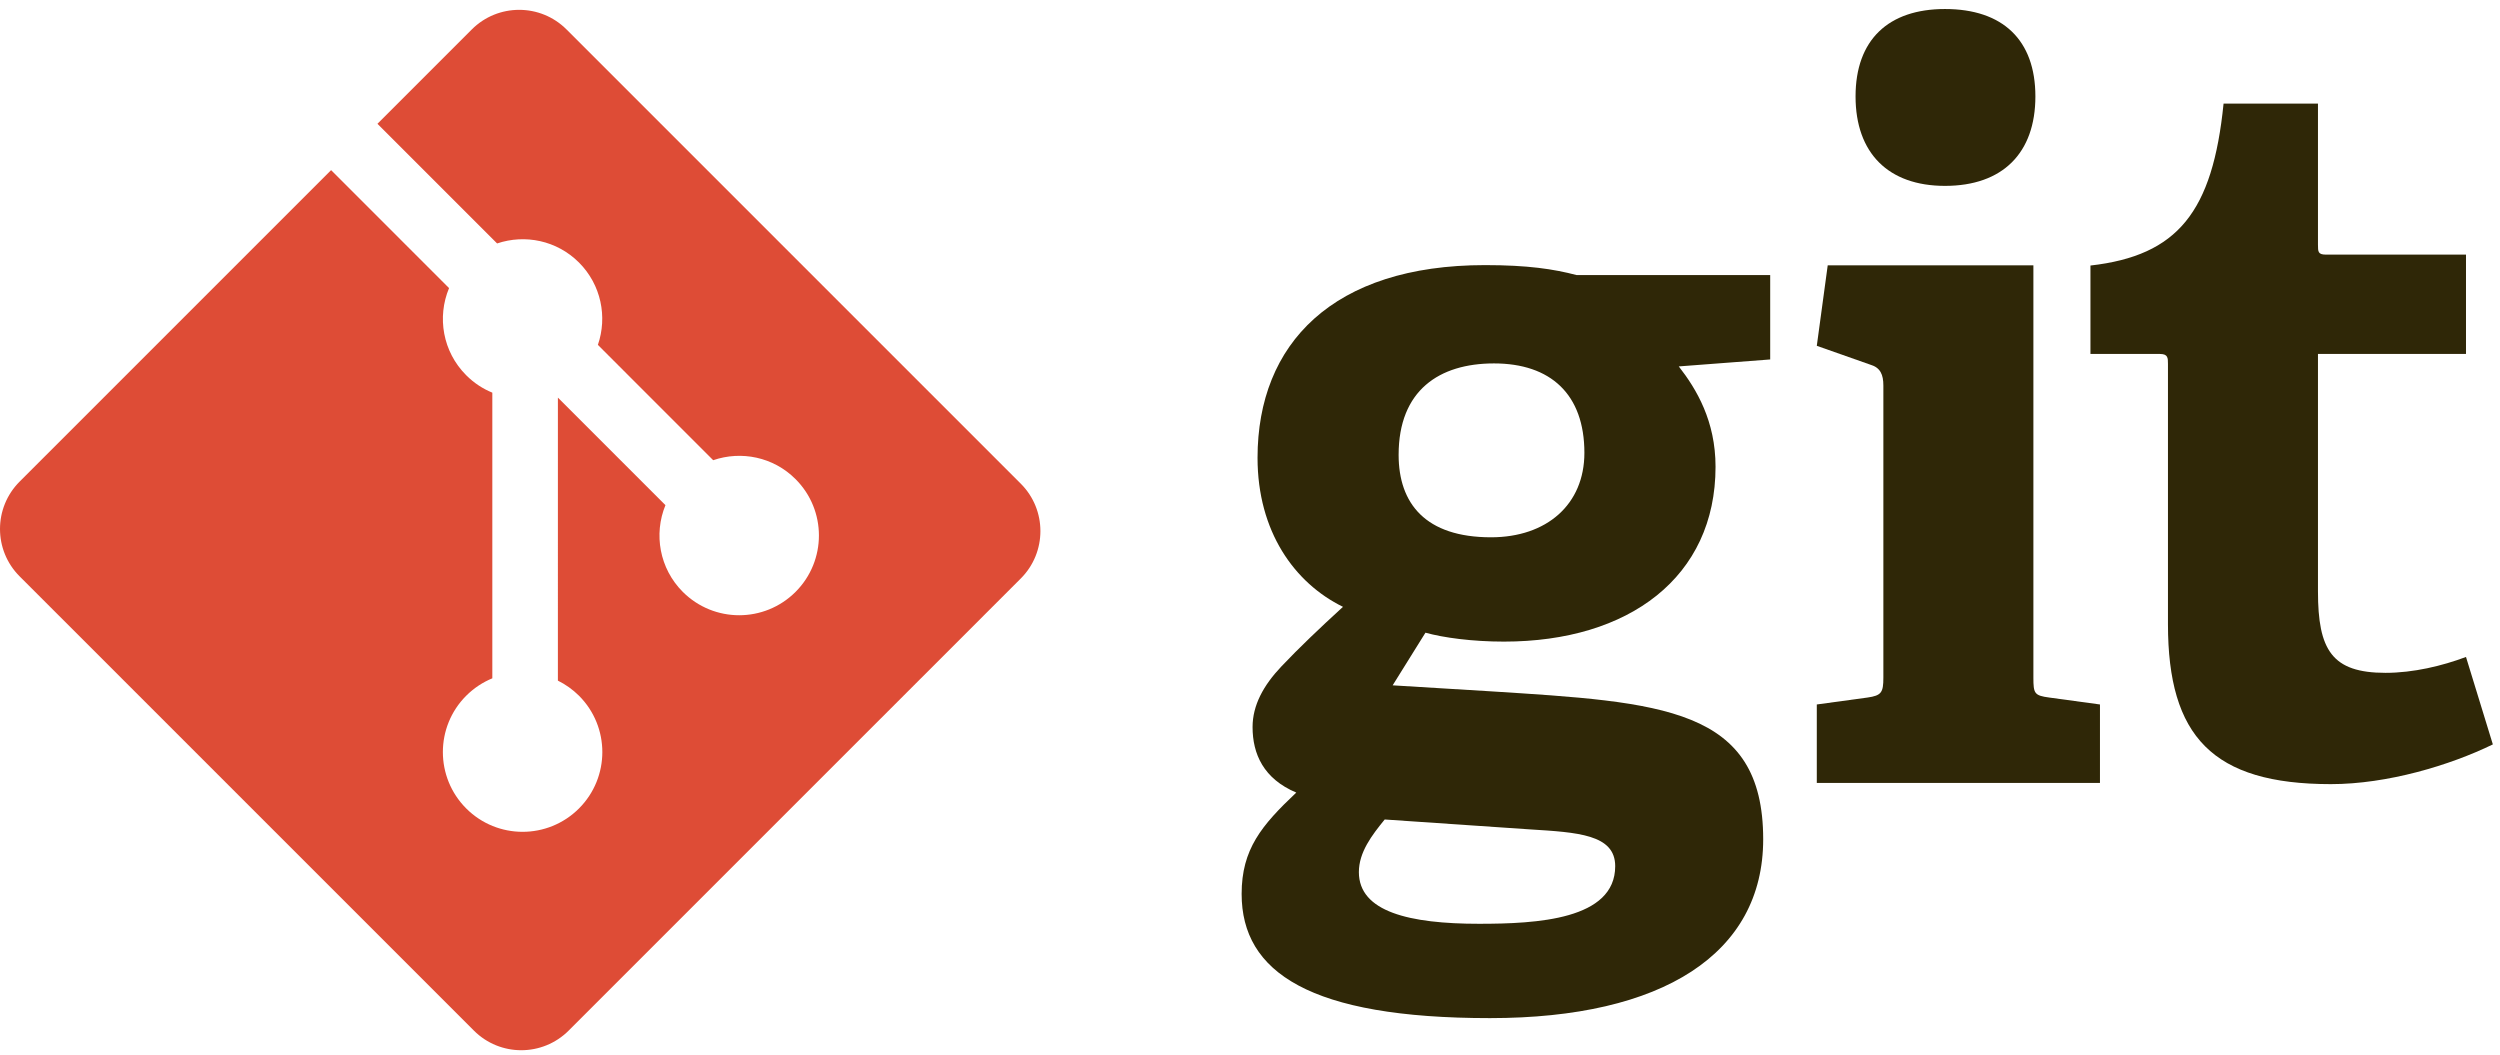
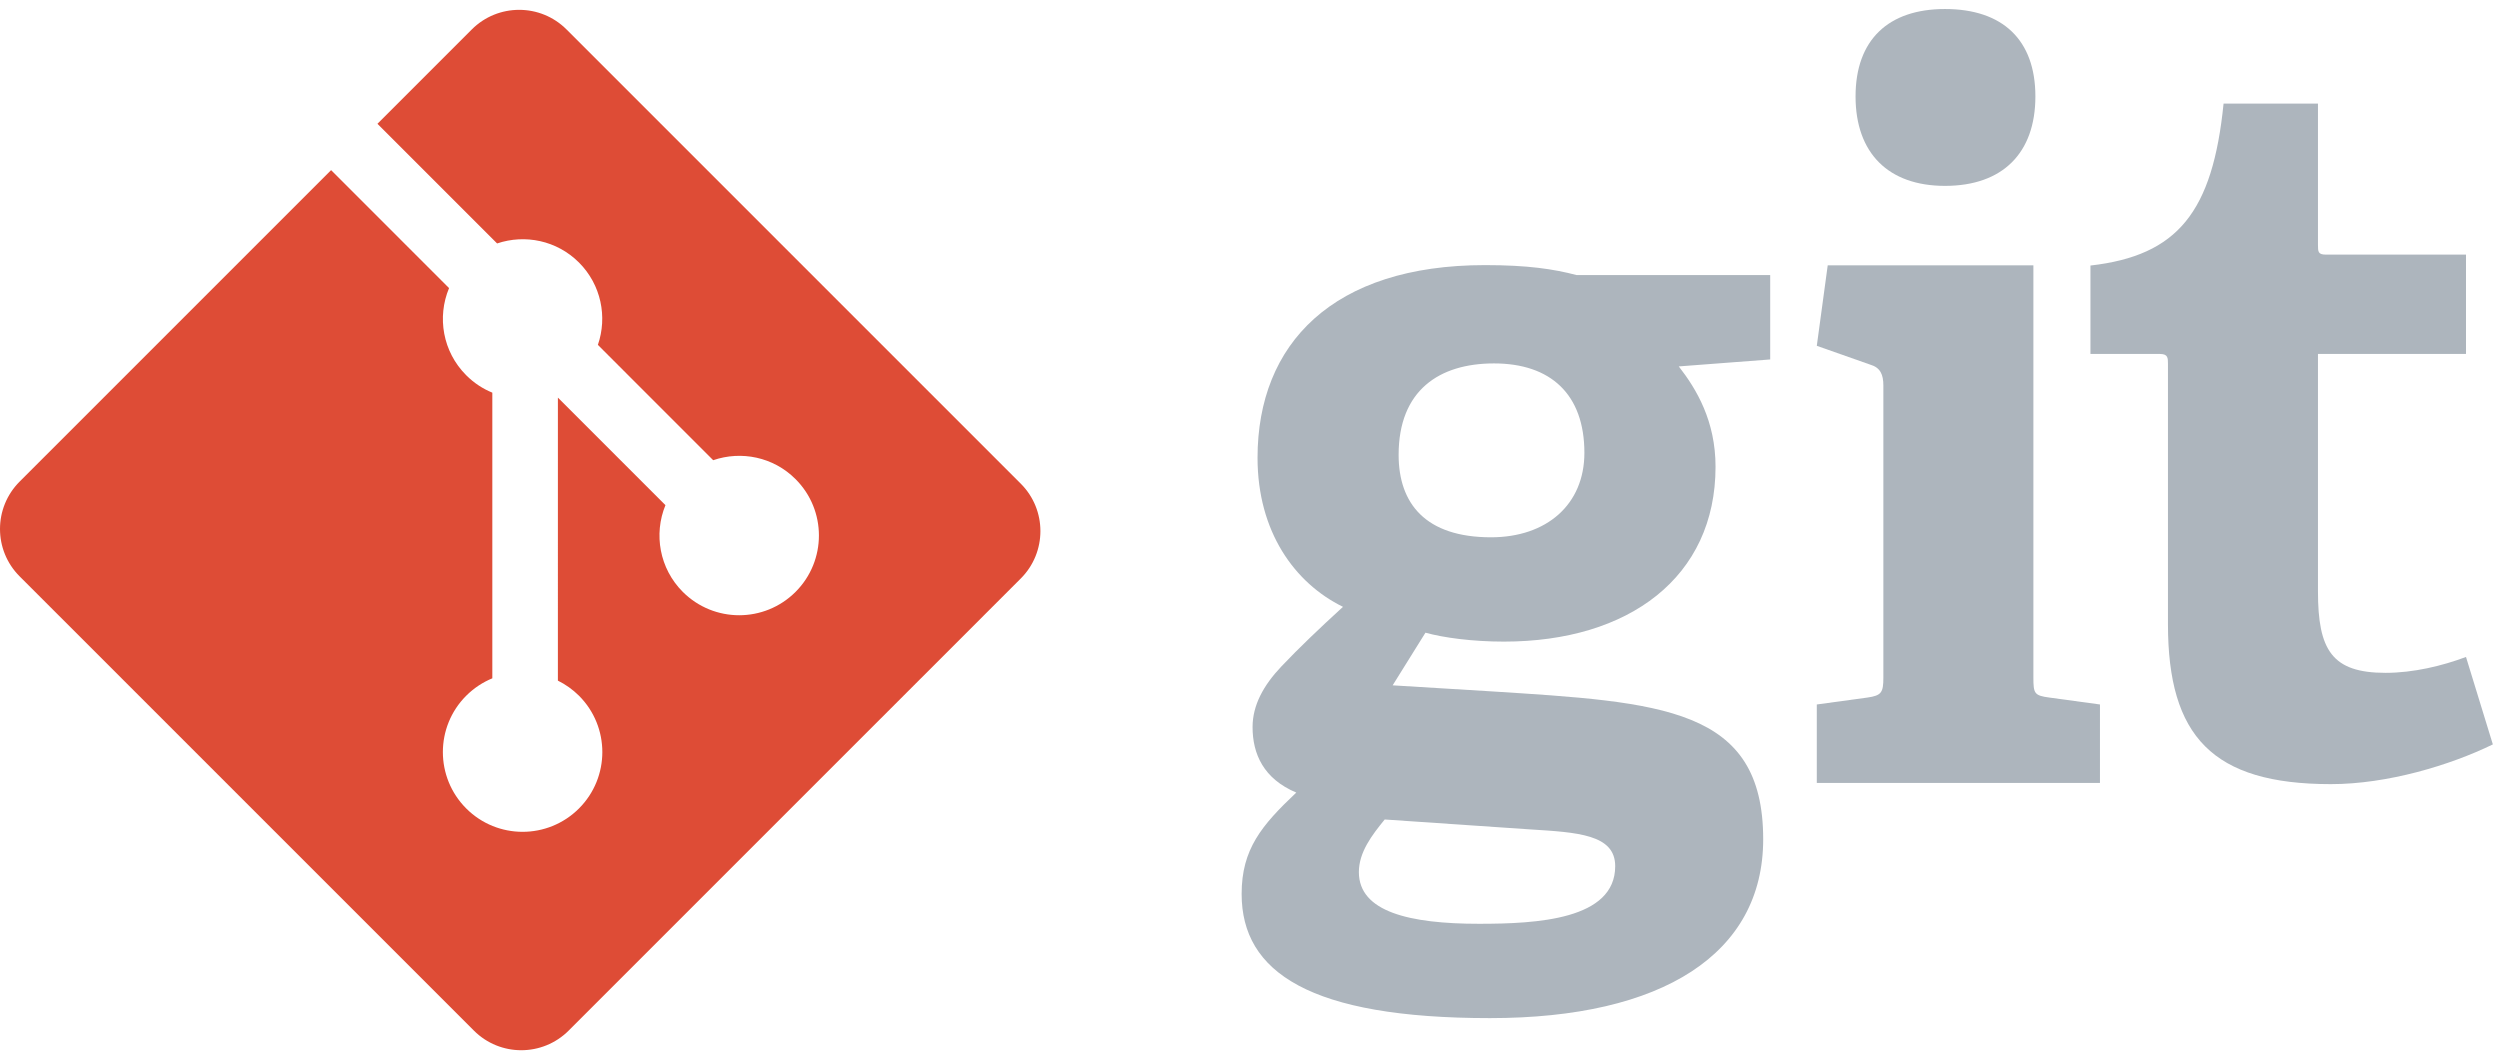
<svg xmlns="http://www.w3.org/2000/svg" width="256px" height="108px" viewBox="0 0 256 108" version="1.1" preserveAspectRatio="xMidYMid">
  <g>
-     <path d="M152.984,37.214 C147.387,37.214 143.219,39.962 143.219,46.576 C143.219,51.559 145.966,55.019 152.682,55.019 C158.375,55.019 162.242,51.664 162.242,46.37 C162.242,40.37 158.782,37.214 152.984,37.214 L152.984,37.214 L152.984,37.214 Z M141.794,83.915 C140.469,85.54 139.149,87.268 139.149,89.305 C139.149,93.372 144.335,94.596 151.458,94.596 C157.359,94.596 165.397,94.182 165.397,88.696 C165.397,85.435 161.53,85.234 156.644,84.928 L141.794,83.915 L141.794,83.915 Z M171.907,37.521 C173.735,39.861 175.671,43.118 175.671,47.797 C175.671,59.089 166.82,65.701 154.004,65.701 C150.745,65.701 147.795,65.295 145.966,64.787 L142.607,70.178 L152.576,70.787 C170.178,71.909 180.551,72.419 180.551,85.944 C180.551,97.646 170.279,104.255 152.576,104.255 C134.163,104.255 127.143,99.576 127.143,91.539 C127.143,86.961 129.178,84.524 132.739,81.161 C129.381,79.742 128.263,77.2 128.263,74.452 C128.263,72.212 129.381,70.178 131.215,68.243 C133.045,66.313 135.079,64.378 137.521,62.14 C132.537,59.698 128.772,54.408 128.772,46.878 C128.772,35.181 136.504,27.147 152.066,27.147 C156.442,27.147 159.088,27.549 161.428,28.164 L181.268,28.164 L181.268,36.808 L171.907,37.521 L171.907,37.521 Z" fill="#2F2707" />
-     <path d="M199.166,19.034 C193.365,19.034 190.009,15.674 190.009,9.873 C190.009,4.08 193.365,0.923 199.166,0.923 C205.067,0.923 208.424,4.08 208.424,9.873 C208.424,15.674 205.067,19.034 199.166,19.034 L199.166,19.034 L199.166,19.034 Z M186.04,80.171 L186.04,72.138 L191.23,71.429 C192.655,71.223 192.857,70.919 192.857,69.39 L192.857,39.48 C192.857,38.364 192.553,37.648 191.532,37.346 L186.04,35.411 L187.158,27.173 L208.219,27.173 L208.219,69.39 C208.219,71.021 208.317,71.223 209.848,71.429 L215.036,72.138 L215.036,80.171 L186.04,80.171 L186.04,80.171 Z" fill="#2F2707" />
-     <path d="M255.267,76.227 C250.891,78.362 244.482,80.295 238.681,80.295 C226.575,80.295 221.999,75.417 221.999,63.916 L221.999,37.263 C221.999,36.654 221.999,36.246 221.182,36.246 L214.062,36.246 L214.062,27.191 C223.017,26.172 226.575,21.695 227.694,10.606 L237.36,10.606 L237.36,25.056 C237.36,25.766 237.36,26.073 238.175,26.073 L252.518,26.073 L252.518,36.246 L237.36,36.246 L237.36,60.559 C237.36,66.561 238.786,68.899 244.277,68.899 C247.129,68.899 250.076,68.188 252.518,67.273 L255.267,76.227" fill="#2F2707" />
+     <path d="M152.984,37.214 C147.387,37.214 143.219,39.962 143.219,46.576 C143.219,51.559 145.966,55.019 152.682,55.019 C158.375,55.019 162.242,51.664 162.242,46.37 C162.242,40.37 158.782,37.214 152.984,37.214 L152.984,37.214 L152.984,37.214 Z M141.794,83.915 C140.469,85.54 139.149,87.268 139.149,89.305 C139.149,93.372 144.335,94.596 151.458,94.596 C157.359,94.596 165.397,94.182 165.397,88.696 C165.397,85.435 161.53,85.234 156.644,84.928 L141.794,83.915 L141.794,83.915 Z M171.907,37.521 C173.735,39.861 175.671,43.118 175.671,47.797 C175.671,59.089 166.82,65.701 154.004,65.701 C150.745,65.701 147.795,65.295 145.966,64.787 L142.607,70.178 L152.576,70.787 C170.178,71.909 180.551,72.419 180.551,85.944 C180.551,97.646 170.279,104.255 152.576,104.255 C134.163,104.255 127.143,99.576 127.143,91.539 C127.143,86.961 129.178,84.524 132.739,81.161 C129.381,79.742 128.263,77.2 128.263,74.452 C128.263,72.212 129.381,70.178 131.215,68.243 C133.045,66.313 135.079,64.378 137.521,62.14 C132.537,59.698 128.772,54.408 128.772,46.878 C128.772,35.181 136.504,27.147 152.066,27.147 C156.442,27.147 159.088,27.549 161.428,28.164 L181.268,28.164 L181.268,36.808 L171.907,37.521 L171.907,37.521 Z" fill="#adb5bd" />
+     <path d="M199.166,19.034 C193.365,19.034 190.009,15.674 190.009,9.873 C190.009,4.08 193.365,0.923 199.166,0.923 C205.067,0.923 208.424,4.08 208.424,9.873 C208.424,15.674 205.067,19.034 199.166,19.034 L199.166,19.034 L199.166,19.034 Z M186.04,80.171 L186.04,72.138 L191.23,71.429 C192.655,71.223 192.857,70.919 192.857,69.39 L192.857,39.48 C192.857,38.364 192.553,37.648 191.532,37.346 L186.04,35.411 L187.158,27.173 L208.219,27.173 L208.219,69.39 C208.219,71.021 208.317,71.223 209.848,71.429 L215.036,72.138 L215.036,80.171 L186.04,80.171 L186.04,80.171 Z" fill="#adb5bd" />
+     <path d="M255.267,76.227 C250.891,78.362 244.482,80.295 238.681,80.295 C226.575,80.295 221.999,75.417 221.999,63.916 L221.999,37.263 C221.999,36.654 221.999,36.246 221.182,36.246 L214.062,36.246 L214.062,27.191 C223.017,26.172 226.575,21.695 227.694,10.606 L237.36,10.606 L237.36,25.056 C237.36,25.766 237.36,26.073 238.175,26.073 L252.518,26.073 L252.518,36.246 L237.36,36.246 L237.36,60.559 C237.36,66.561 238.786,68.899 244.277,68.899 C247.129,68.899 250.076,68.188 252.518,67.273 L255.267,76.227" fill="#adb5bd" />
    <path d="M104.529,49.53 L58.013,3.017 C55.336,0.338 50.991,0.338 48.31,3.017 L38.651,12.676 L50.904,24.929 C53.752,23.967 57.017,24.612 59.287,26.882 C61.567,29.166 62.208,32.459 61.223,35.316 L73.031,47.125 C75.888,46.141 79.185,46.778 81.466,49.063 C84.655,52.251 84.655,57.418 81.466,60.608 C78.276,63.798 73.11,63.798 69.918,60.608 C67.52,58.207 66.927,54.683 68.142,51.728 L57.129,40.716 L57.128,69.696 C57.905,70.082 58.639,70.595 59.287,71.24 C62.476,74.428 62.476,79.595 59.287,82.787 C56.097,85.976 50.928,85.976 47.742,82.787 C44.553,79.595 44.553,74.428 47.742,71.24 C48.53,70.454 49.442,69.859 50.414,69.459 L50.414,40.208 C49.442,39.811 48.531,39.219 47.742,38.427 C45.326,36.014 44.745,32.469 45.983,29.502 L33.905,17.422 L2.011,49.314 C-0.67,51.996 -0.67,56.341 2.011,59.02 L48.527,105.534 C51.205,108.213 55.548,108.213 58.23,105.534 L104.529,59.237 C107.208,56.556 107.208,52.209 104.529,49.53" fill="#DE4C36" />
  </g>
</svg>
